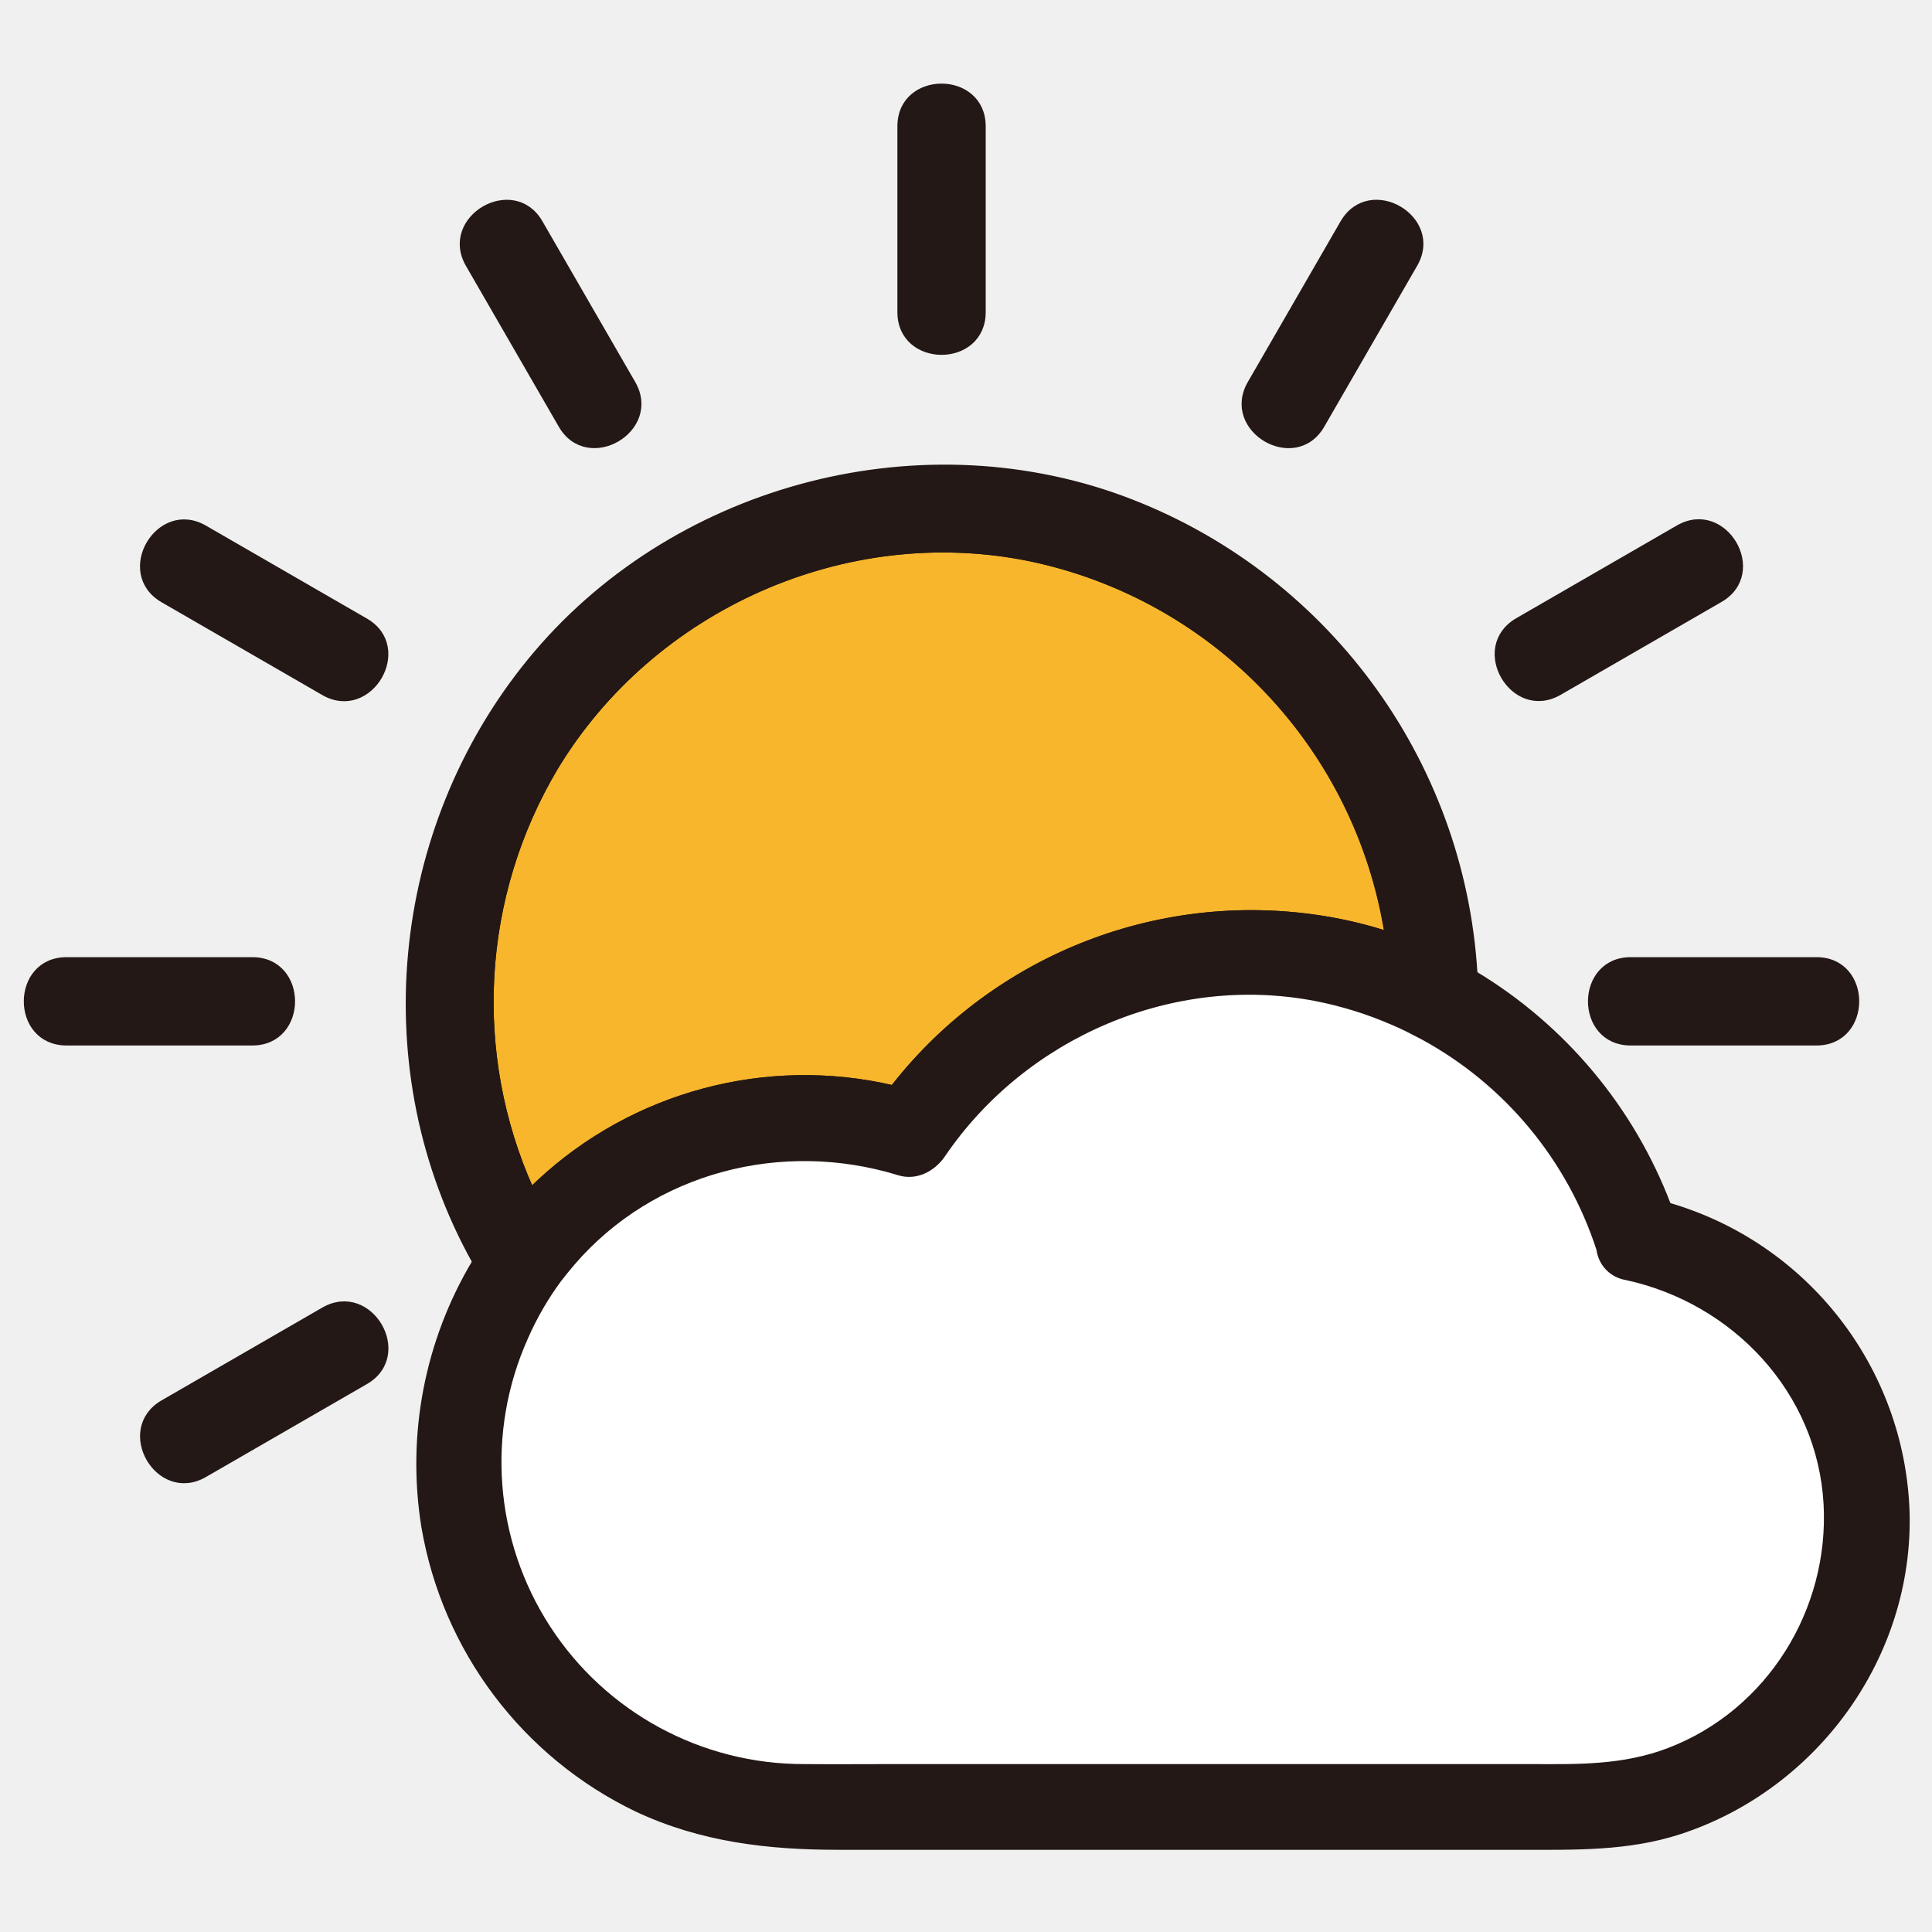
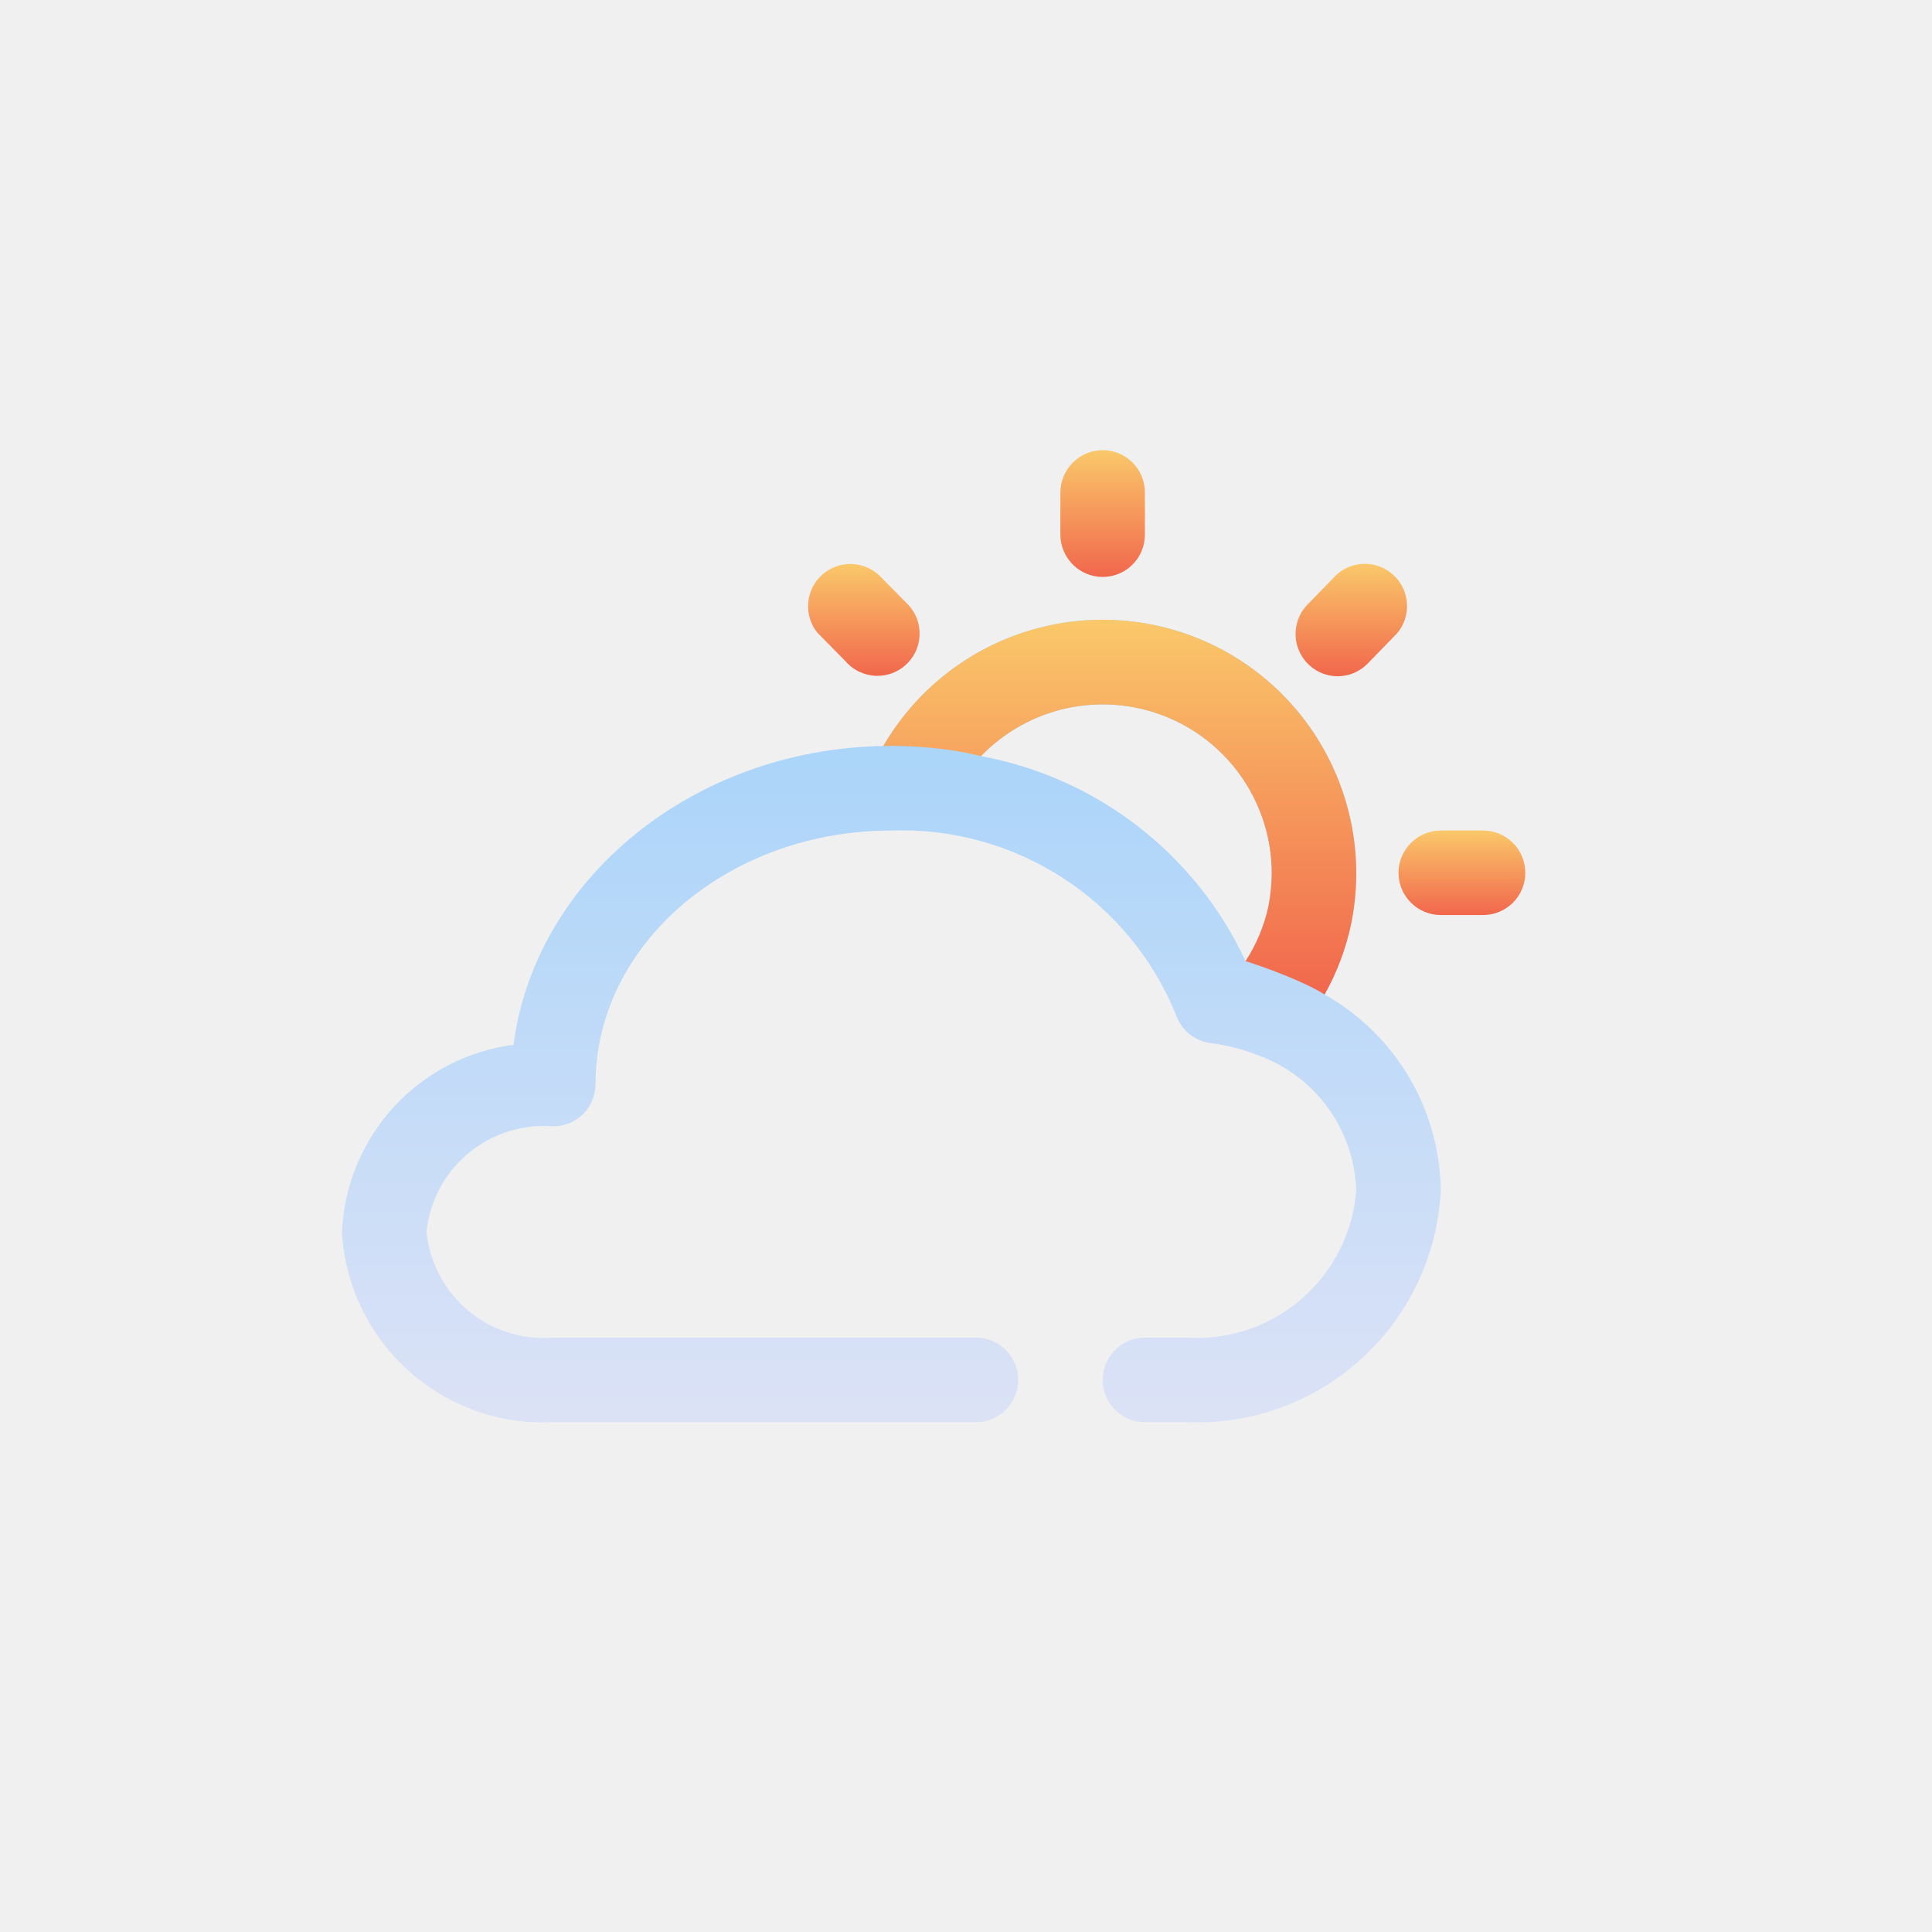
- <svg xmlns="http://www.w3.org/2000/svg" viewBox="75 75 350 350">
+ <svg xmlns="http://www.w3.org/2000/svg" width="200" height="200" viewBox="973 343 200 200" fill="none">
+   <path d="M1110.12 445.95C1111.41 443.656 1112.34 441.177 1112.87 438.6C1114.11 432.502 1113.13 426.165 1110.12 420.719C1107.12 415.273 1102.27 411.072 1096.46 408.865C1090.64 406.658 1084.23 406.589 1078.36 408.669C1072.5 410.75 1067.57 414.846 1064.44 420.225C1044.67 420.575 1028.39 434.007 1026.16 451.157C1021.39 451.78 1017 454.066 1013.75 457.611C1010.5 461.156 1008.61 465.734 1008.4 470.538C1008.71 476.044 1011.18 481.205 1015.28 484.894C1019.38 488.583 1024.77 490.5 1030.27 490.225H1074.02C1075.19 490.225 1076.3 489.764 1077.12 488.944C1077.94 488.124 1078.4 487.011 1078.4 485.85C1078.4 484.69 1077.94 483.577 1077.12 482.757C1076.3 481.936 1075.19 481.475 1074.02 481.475H1030.27C1027.09 481.732 1023.93 480.731 1021.48 478.686C1019.03 476.641 1017.47 473.716 1017.15 470.538C1017.47 467.36 1019.03 464.435 1021.48 462.39C1023.93 460.345 1027.09 459.344 1030.27 459.6C1031.44 459.6 1032.55 459.139 1033.37 458.319C1034.19 457.499 1034.65 456.386 1034.65 455.225C1034.65 440.744 1048.39 428.975 1065.27 428.975C1071.54 428.752 1077.72 430.458 1082.99 433.861C1088.26 437.264 1092.35 442.202 1094.72 448.007C1094.98 448.796 1095.46 449.496 1096.1 450.022C1096.74 450.549 1097.52 450.882 1098.35 450.982C1099.95 451.194 1101.52 451.59 1103.03 452.163C1105.97 453.182 1108.53 455.063 1110.38 457.561C1112.23 460.059 1113.28 463.057 1113.4 466.163C1113.09 470.505 1111.07 474.548 1107.8 477.414C1104.52 480.281 1100.25 481.74 1095.9 481.475H1091.52C1090.36 481.475 1089.25 481.936 1088.43 482.757C1087.61 483.577 1087.15 484.69 1087.15 485.85C1087.15 487.011 1087.61 488.124 1088.43 488.944C1089.25 489.764 1090.36 490.225 1091.52 490.225H1095.9C1102.57 490.498 1109.07 488.12 1113.99 483.611C1118.91 479.102 1121.84 472.829 1122.15 466.163C1122.08 462.036 1120.94 457.999 1118.83 454.453C1116.72 450.907 1113.71 447.975 1110.12 445.95ZM1074.55 421.275C1076.97 418.768 1080.08 417.038 1083.48 416.308C1086.89 415.579 1090.43 415.881 1093.67 417.178C1096.9 418.475 1099.67 420.706 1101.63 423.587C1103.58 426.468 1104.64 429.868 1104.65 433.35C1104.64 434.525 1104.53 435.697 1104.3 436.85C1103.86 438.86 1103.06 440.773 1101.94 442.494C1099.4 437.028 1095.59 432.249 1090.82 428.558C1086.06 424.866 1080.48 422.369 1074.55 421.275Z" fill="url(#paint16_linear_413_784)" />
+   <path d="M1110.12 445.95C1111.41 443.656 1112.34 441.177 1112.88 438.6C1114.11 432.502 1113.13 426.165 1110.12 420.719C1107.12 415.273 1102.27 411.072 1096.46 408.865C1090.64 406.658 1084.23 406.589 1078.36 408.669C1072.5 410.75 1067.57 414.846 1064.44 420.225C1066.18 420.159 1070.63 420.276 1074.55 421.275C1076.97 418.768 1080.08 417.038 1083.48 416.308C1086.89 415.579 1090.43 415.881 1093.67 417.178C1096.9 418.475 1099.67 420.706 1101.63 423.587C1103.58 426.468 1104.64 429.868 1104.65 433.35C1104.64 434.525 1104.53 435.697 1104.3 436.85C1103.86 438.86 1103.06 440.773 1101.94 442.494C1103.75 443.063 1107.91 444.55 1110.12 445.95Z" fill="url(#paint17_linear_413_784)" />
+   <path d="M1126.52 428.975H1122.15C1120.99 428.975 1119.88 429.436 1119.06 430.257C1118.24 431.077 1117.77 432.19 1117.77 433.35C1117.77 434.51 1118.24 435.623 1119.06 436.444C1119.88 437.264 1120.99 437.725 1122.15 437.725H1126.52C1127.69 437.725 1128.8 437.264 1129.62 436.444C1130.44 435.623 1130.9 434.51 1130.9 433.35C1130.9 432.19 1130.44 431.077 1129.62 430.257C1128.8 429.436 1127.69 428.975 1126.52 428.975Z" fill="url(#paint18_linear_413_784)" />
+   <path d="M1087.15 402.725C1088.31 402.725 1089.42 402.264 1090.24 401.444C1091.06 400.623 1091.52 399.51 1091.52 398.35V393.975C1091.52 392.815 1091.06 391.702 1090.24 390.882C1089.42 390.061 1088.31 389.6 1087.15 389.6C1085.99 389.6 1084.88 390.061 1084.06 390.882C1083.24 391.702 1082.77 392.815 1082.77 393.975V398.35C1082.77 399.51 1083.24 400.623 1084.06 401.444C1084.88 402.264 1085.99 402.725 1087.15 402.725Z" fill="url(#paint19_linear_413_784)" />
+   <path d="M1111.47 413.006C1112.05 413.004 1112.63 412.887 1113.16 412.662C1113.69 412.436 1114.18 412.107 1114.58 411.694L1117.64 408.544C1118.35 407.697 1118.71 406.615 1118.65 405.513C1118.6 404.412 1118.12 403.373 1117.33 402.604C1116.54 401.835 1115.49 401.394 1114.39 401.367C1113.29 401.341 1112.21 401.732 1111.39 402.463L1108.32 405.613C1107.73 406.232 1107.34 407.01 1107.19 407.851C1107.03 408.692 1107.13 409.56 1107.47 410.346C1107.8 411.133 1108.36 411.804 1109.07 412.277C1109.78 412.75 1110.62 413.003 1111.47 413.006Z" fill="url(#paint20_linear_413_784)" />
+   <path d="M1060.55 411.476C1060.95 411.937 1061.45 412.308 1062.01 412.564C1062.57 412.82 1063.17 412.956 1063.79 412.963C1064.87 412.972 1065.91 412.583 1066.72 411.869C1067.15 411.486 1067.51 411.021 1067.76 410.5C1068.01 409.98 1068.16 409.414 1068.19 408.836C1068.22 408.258 1068.14 407.68 1067.95 407.134C1067.76 406.588 1067.46 406.086 1067.07 405.657L1064.18 402.726C1063.4 401.913 1062.34 401.432 1061.21 401.385C1060.08 401.338 1058.98 401.727 1058.14 402.472C1057.29 403.217 1056.76 404.259 1056.67 405.383C1056.57 406.506 1056.91 407.623 1057.62 408.501L1060.55 411.476Z" fill="url(#paint21_linear_413_784)" />
  <defs>
-     <style>.cls-1{fill:#f8b62d;}.cls-1,.cls-2{stroke:#231815;stroke-miterlimit:10;}.cls-2,.cls-4{fill:#231815;}.cls-3{fill:#fff;}</style>
+     <linearGradient id="paint16_linear_413_784" x1="1065.27" y1="407.158" x2="1065.27" y2="490.251" gradientUnits="userSpaceOnUse">
+       <stop stop-color="#A1D2FA" />
+       <stop offset="1" stop-color="#DCE2F6" />
+     </linearGradient>
+     <linearGradient id="paint17_linear_413_784" x1="1088.92" y1="407.158" x2="1088.92" y2="445.95" gradientUnits="userSpaceOnUse">
+       <stop stop-color="#FAC86A" />
+       <stop offset="1" stop-color="#F1674C" />
+     </linearGradient>
+     <linearGradient id="paint18_linear_413_784" x1="1124.34" y1="428.975" x2="1124.34" y2="437.725" gradientUnits="userSpaceOnUse">
+       <stop stop-color="#FAC86A" />
+       <stop offset="1" stop-color="#F1674C" />
+     </linearGradient>
+     <linearGradient id="paint19_linear_413_784" x1="1087.15" y1="389.6" x2="1087.15" y2="402.725" gradientUnits="userSpaceOnUse">
+       <stop stop-color="#FAC86A" />
+       <stop offset="1" stop-color="#F1674C" />
+     </linearGradient>
+     <linearGradient id="paint20_linear_413_784" x1="1112.89" y1="401.366" x2="1112.89" y2="413.006" gradientUnits="userSpaceOnUse">
+       <stop stop-color="#FAC86A" />
+       <stop offset="1" stop-color="#F1674C" />
+     </linearGradient>
+     <linearGradient id="paint21_linear_413_784" x1="1062.42" y1="401.381" x2="1062.42" y2="412.963" gradientUnits="userSpaceOnUse">
+       <stop stop-color="#FAC86A" />
+       <stop offset="1" stop-color="#F1674C" />
+     </linearGradient>
  </defs>
-   <g data-name="图层 1" id="图层_1">
-     <path class="cls-1" d="M236.75,272.11A82.26,82.26,0,0,1,316,241.64a76.19,76.19,0,0,1,10.36,2.59,82.65,82.65,0,0,0-64.92-68.08C228.11,169.4,193.17,185,175.64,214a83,83,0,0,0-4.41,76.58c.47-.46.94-.92,1.42-1.37A70.52,70.52,0,0,1,236.75,272.11Z" />
-     <path class="cls-2" d="M171.23,290.58A83,83,0,0,1,175.64,214c17.54-28.95,52.48-44.6,85.76-37.86a82.65,82.65,0,0,1,64.92,68.08,78.27,78.27,0,0,1,15.84,7.19,98,98,0,0,0-63.86-86.09c-37.69-13.82-81.9-1.62-107.27,29.43-25,30.6-29.26,74.3-10,108.8A67.76,67.76,0,0,1,171.23,290.58Z" />
-     <path class="cls-2" d="M253.07,131.54V97.89c0-9.65-15-9.67-15,0v33.65C238.07,141.19,253.07,141.21,253.07,131.54Zm-7.5-33.65v0Z" />
-     <path class="cls-2" d="M176.66,152.05c4.83,8.36,17.79.81,13-7.57l-16.83-29.15c-4.83-8.36-17.79-.81-13,7.57Zm6.48-3.79-16.83-29.15Z" />
-     <path class="cls-2" d="M141.22,187.49l-29.15-16.83c-8.37-4.84-15.94,8.12-7.57,13l29.15,16.83C142,205.28,149.59,192.32,141.22,187.49Zm-32.93-10.35L137.44,194Z" />
-     <path class="cls-2" d="M87.06,263.9h33.65c9.65,0,9.67-15,0-15H87.06C77.4,248.9,77.39,263.9,87.06,263.9Zm33.65-7.5h0Z" />
-     <path class="cls-2" d="M112.08,342.13l29.15-16.83c8.36-4.83.81-17.79-7.57-13l-29.15,16.83C96.15,334,103.69,347,112.08,342.13Zm25.36-23.3-29.15,16.83Z" />
-     <path class="cls-2" d="M370.42,263.9h33.65c9.65,0,9.67-15,0-15H370.42C360.77,248.9,360.75,263.9,370.42,263.9Zm0-7.5h0Z" />
-     <path class="cls-2" d="M357.48,200.44l29.15-16.83c8.36-4.83.81-17.79-7.57-13l-29.15,16.83C341.55,192.32,349.1,205.28,357.48,200.44Zm25.36-23.3L353.7,194Z" />
-     <path class="cls-2" d="M314.47,152.05l16.83-29.15c4.84-8.37-8.12-15.94-13-7.57l-16.83,29.15C296.68,152.86,309.64,160.42,314.47,152.05Zm10.35-32.93L308,148.27Z" />
-     <path class="cls-2" d="M377.25,293.37c.54,1.41,1.05,2.84,1.51,4.29a7.08,7.08,0,0,1,.16,4.09,51.75,51.75,0,0,1-17.73,100.37H220.54a62.23,62.23,0,0,1-55-91.35c-1-1.44-1.95-2.9-2.86-4.4-.56-.93-1.1-1.87-1.62-2.81a71.25,71.25,0,0,0-9.23,48,69.75,69.75,0,0,0,38.58,51.19c11.68,5.47,23.78,6.86,36.45,6.86H350.31c9.8,0,19.5.28,29-2.82,24.63-8.06,41.85-31.83,41.13-57.87A59.93,59.93,0,0,0,377.25,293.37Z" />
-     <path class="cls-2" d="M220.54,277.65a62.16,62.16,0,0,1,19.18,3,73.75,73.75,0,0,1,87.48-28.16,82.09,82.09,0,0,0-.89-8.29A76.19,76.19,0,0,0,316,241.64a82.26,82.26,0,0,0-79.21,30.47c1.67.38,3.32.82,5,1.33l-8.47,3.45q1.68-2.46,3.5-4.78a70.52,70.52,0,0,0-64.11,17.1c-.48.45-1,.91-1.42,1.38a78.51,78.51,0,0,0,3.63,7.06A62.05,62.05,0,0,1,220.54,277.65Z" />
-     <path class="cls-2" d="M241.72,273.44c-1.65-.51-3.3-.95-5-1.33q-1.82,2.32-3.5,4.78Z" />
-     <path class="cls-2" d="M342.22,260.28A74,74,0,0,1,369,292.76a7.49,7.49,0,0,1,4.52-.35c1.26.27,2.5.6,3.73,1a83.68,83.68,0,0,0-35.1-42c.1,1.65.17,3.31.18,5C342.32,257.7,342.28,259,342.22,260.28Z" />
-     <path class="cls-2" d="M369,292.76a73,73,0,0,1,2.53,6.89,51.3,51.3,0,0,1,7.39,2.1,7.08,7.08,0,0,0-.16-4.09c-.46-1.45-1-2.87-1.51-4.29-1.23-.35-2.47-.68-3.73-1A7.49,7.49,0,0,0,369,292.76Z" />
-     <path class="cls-2" d="M342.33,256.4c.06-8.29-11-9.46-14.15-3.5a73.42,73.42,0,0,1,13.39,7A7.44,7.44,0,0,0,342.33,256.4Z" />
-     <path class="cls-2" d="M342.22,260.28c.06-1.29.11-2.59.12-3.89a7.44,7.44,0,0,1-.77,3.46Z" />
-     <path class="cls-2" d="M165.54,310.77a62.36,62.36,0,0,1,9.32-13.13,78.51,78.51,0,0,1-3.63-7.06,67.76,67.76,0,0,0-10.17,13c.53.94,1.06,1.88,1.62,2.81C163.59,307.87,164.56,309.33,165.54,310.77Z" />
-     <path class="cls-2" d="M327.21,252.51l1,.38c3.17-6,14.22-4.79,14.15,3.5,0-1.67-.08-3.33-.18-5a78.27,78.27,0,0,0-15.84-7.19A82.09,82.09,0,0,1,327.21,252.51Z" />
-     <path class="cls-3" d="M405.36,347.5c1,19.06-10.19,37.28-28.18,44.17-8.12,3.11-16.25,2.95-24.71,2.95H237c-5.48,0-11,.05-16.45,0a54.71,54.71,0,0,1-50-77.11,53.89,53.89,0,0,1,6-10.38c.78-1.05,1.59-2.06,2.44-3,14.38-16.69,37.56-22.69,58.65-16.18,3.34,1,6.63-.74,8.47-3.45,14.64-21.53,41.42-33.13,67.15-28.1a66.85,66.85,0,0,1,13.82,4.31c.87.38,1.73.77,2.57,1.18s1.94,1,2.89,1.49a67,67,0,0,1,31.6,38.11,6.37,6.37,0,0,0,5.31,5.44C388.93,311.09,404.25,327.28,405.36,347.5Z" />
-     <path class="cls-4" d="M378.92,301.75a51.75,51.75,0,0,1-17.73,100.37H220.54a62.24,62.24,0,1,1,19.18-121.44,73.75,73.75,0,0,1,87.48-28.16l1,.38a72.34,72.34,0,0,1,13.39,7c.22.14.44.28.65.43A73.93,73.93,0,0,1,369,292.77c.95,2.24,1.8,4.54,2.53,6.89A50.84,50.84,0,0,1,378.92,301.75Zm-1.74,89.92c18-6.89,29.22-25.11,28.18-44.17-1.11-20.22-16.43-36.41-35.82-40.61a6.37,6.37,0,0,1-5.31-5.44,67,67,0,0,0-31.6-38.11c-1-.52-1.91-1-2.89-1.49s-1.7-.8-2.57-1.18a66.85,66.85,0,0,0-13.82-4.31c-25.73-5-52.51,6.57-67.15,28.1-1.84,2.71-5.13,4.48-8.47,3.45-21.09-6.51-44.27-.51-58.65,16.18-.85,1-1.66,2-2.44,3a53.89,53.89,0,0,0-6,10.38,54.71,54.71,0,0,0,50,77.11c5.48.05,11,0,16.45,0H352.47C360.93,394.62,369.06,394.78,377.18,391.67Z" />
-   </g>
</svg>
